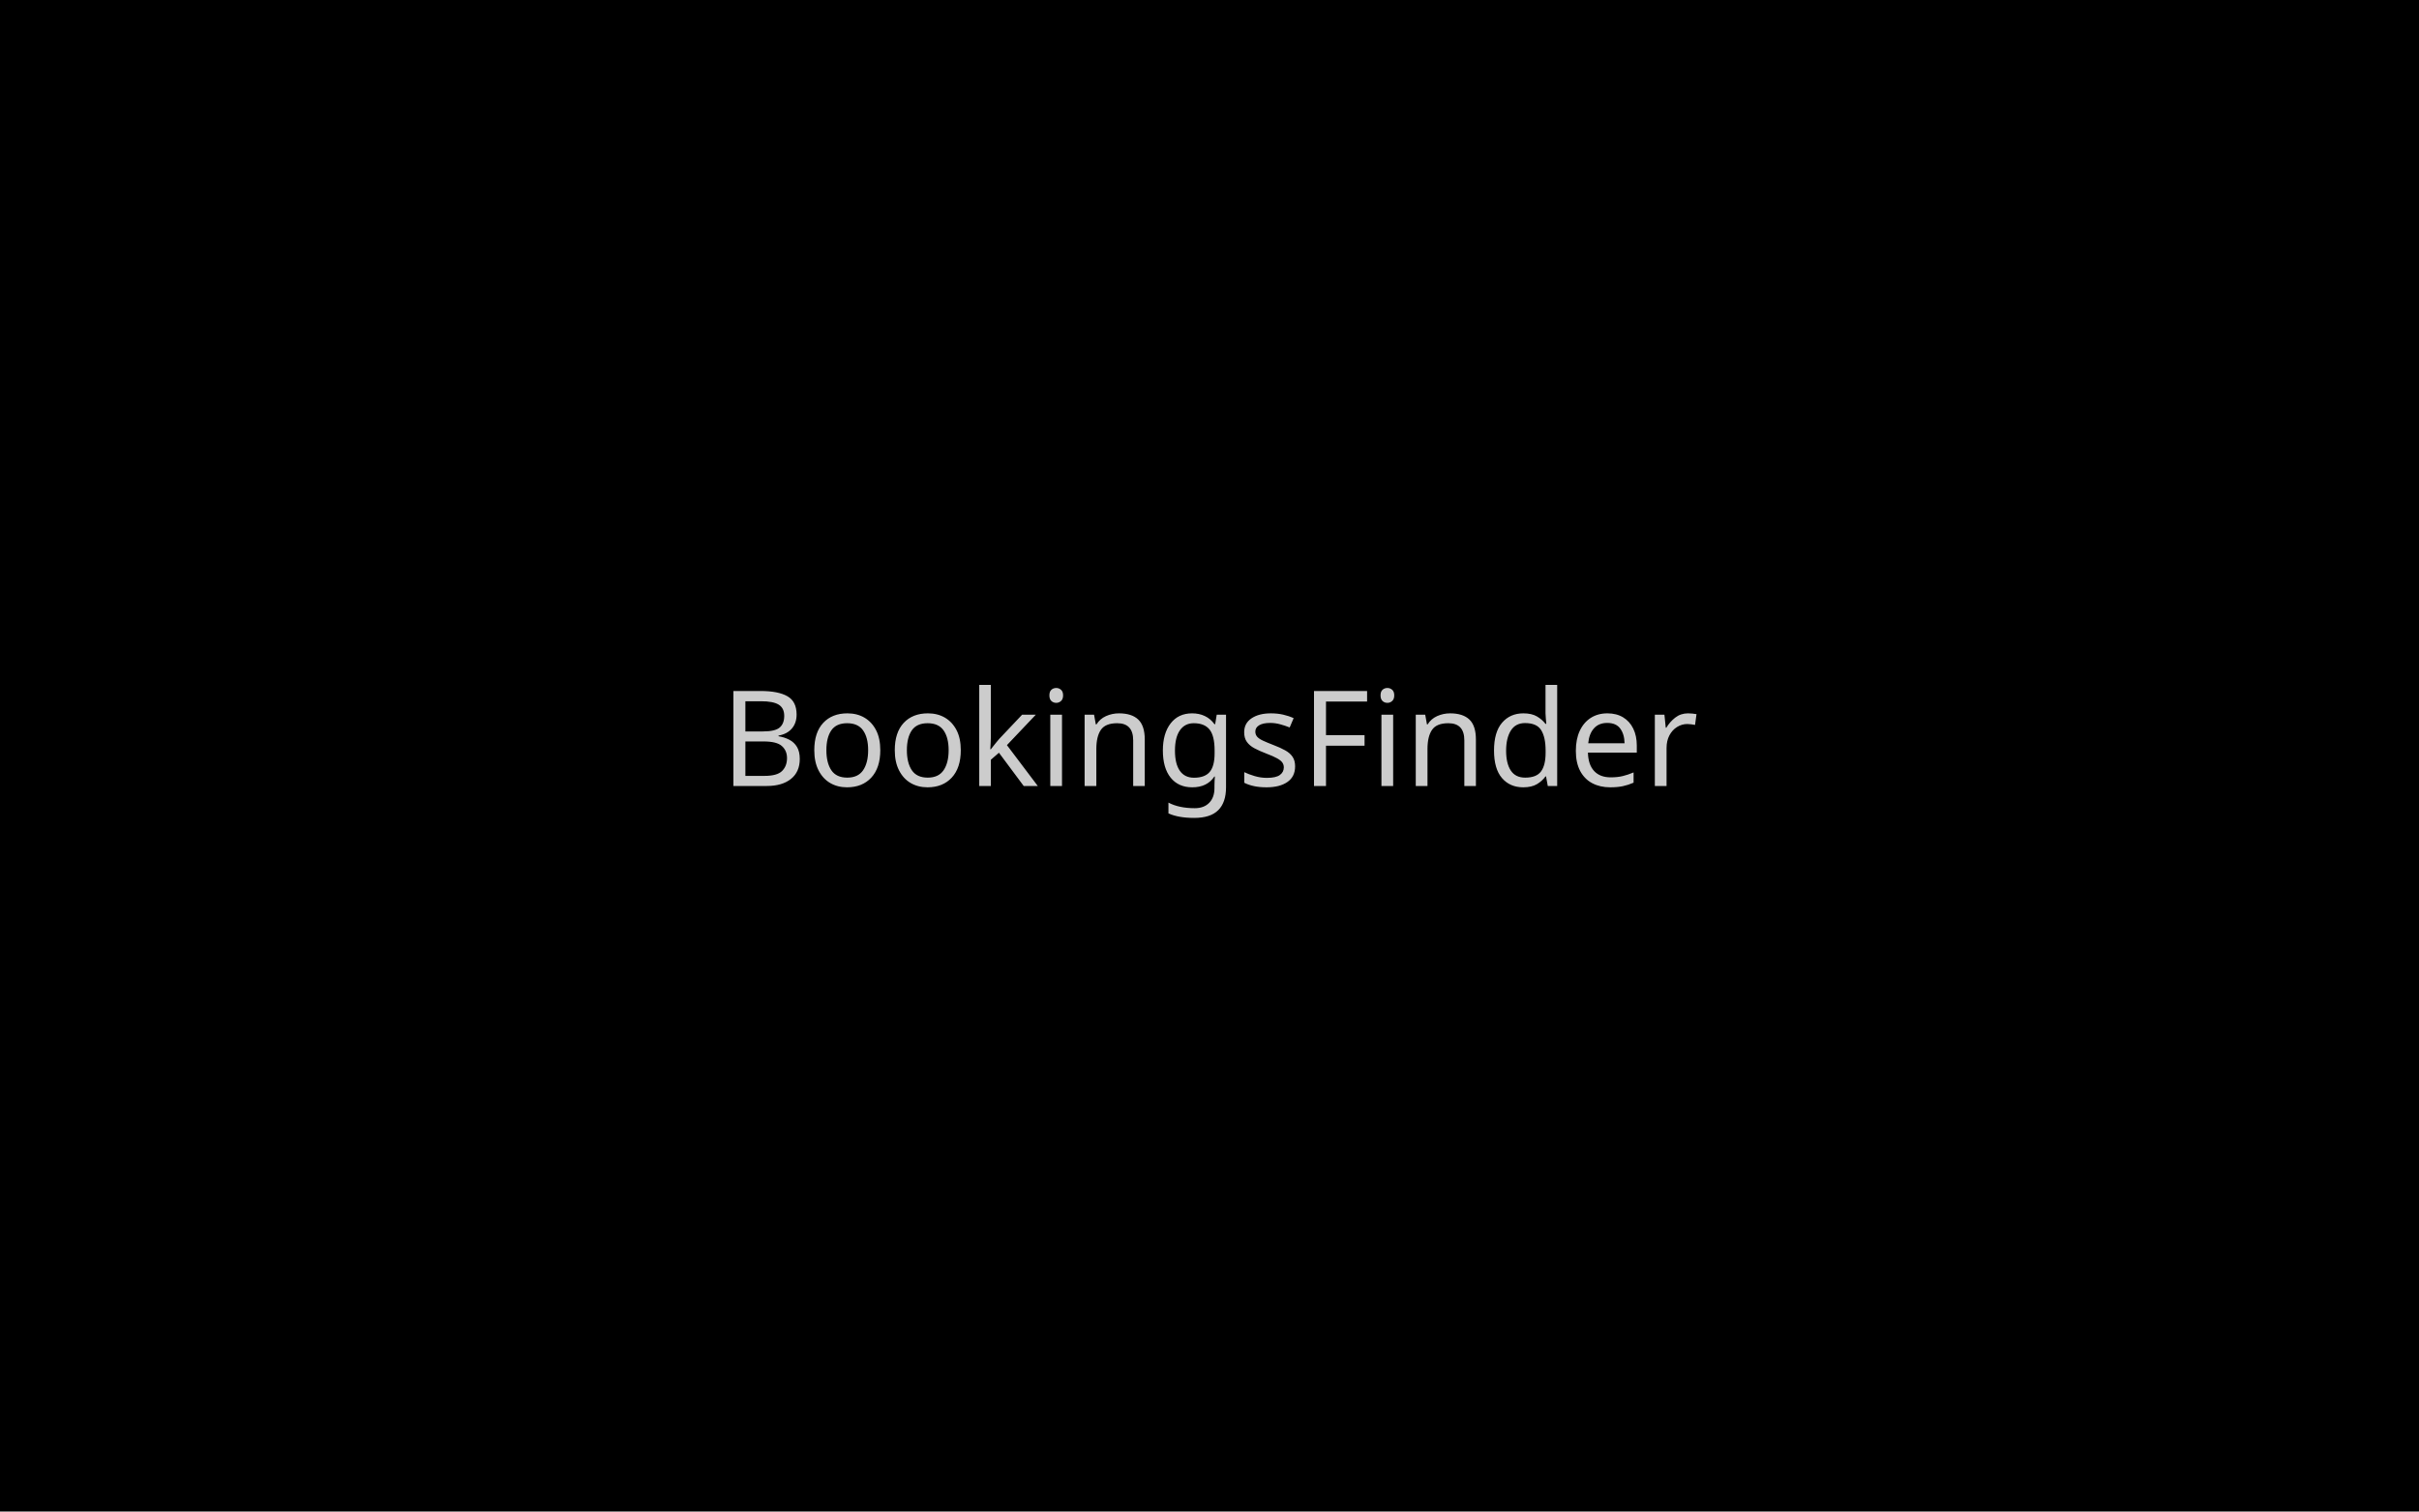
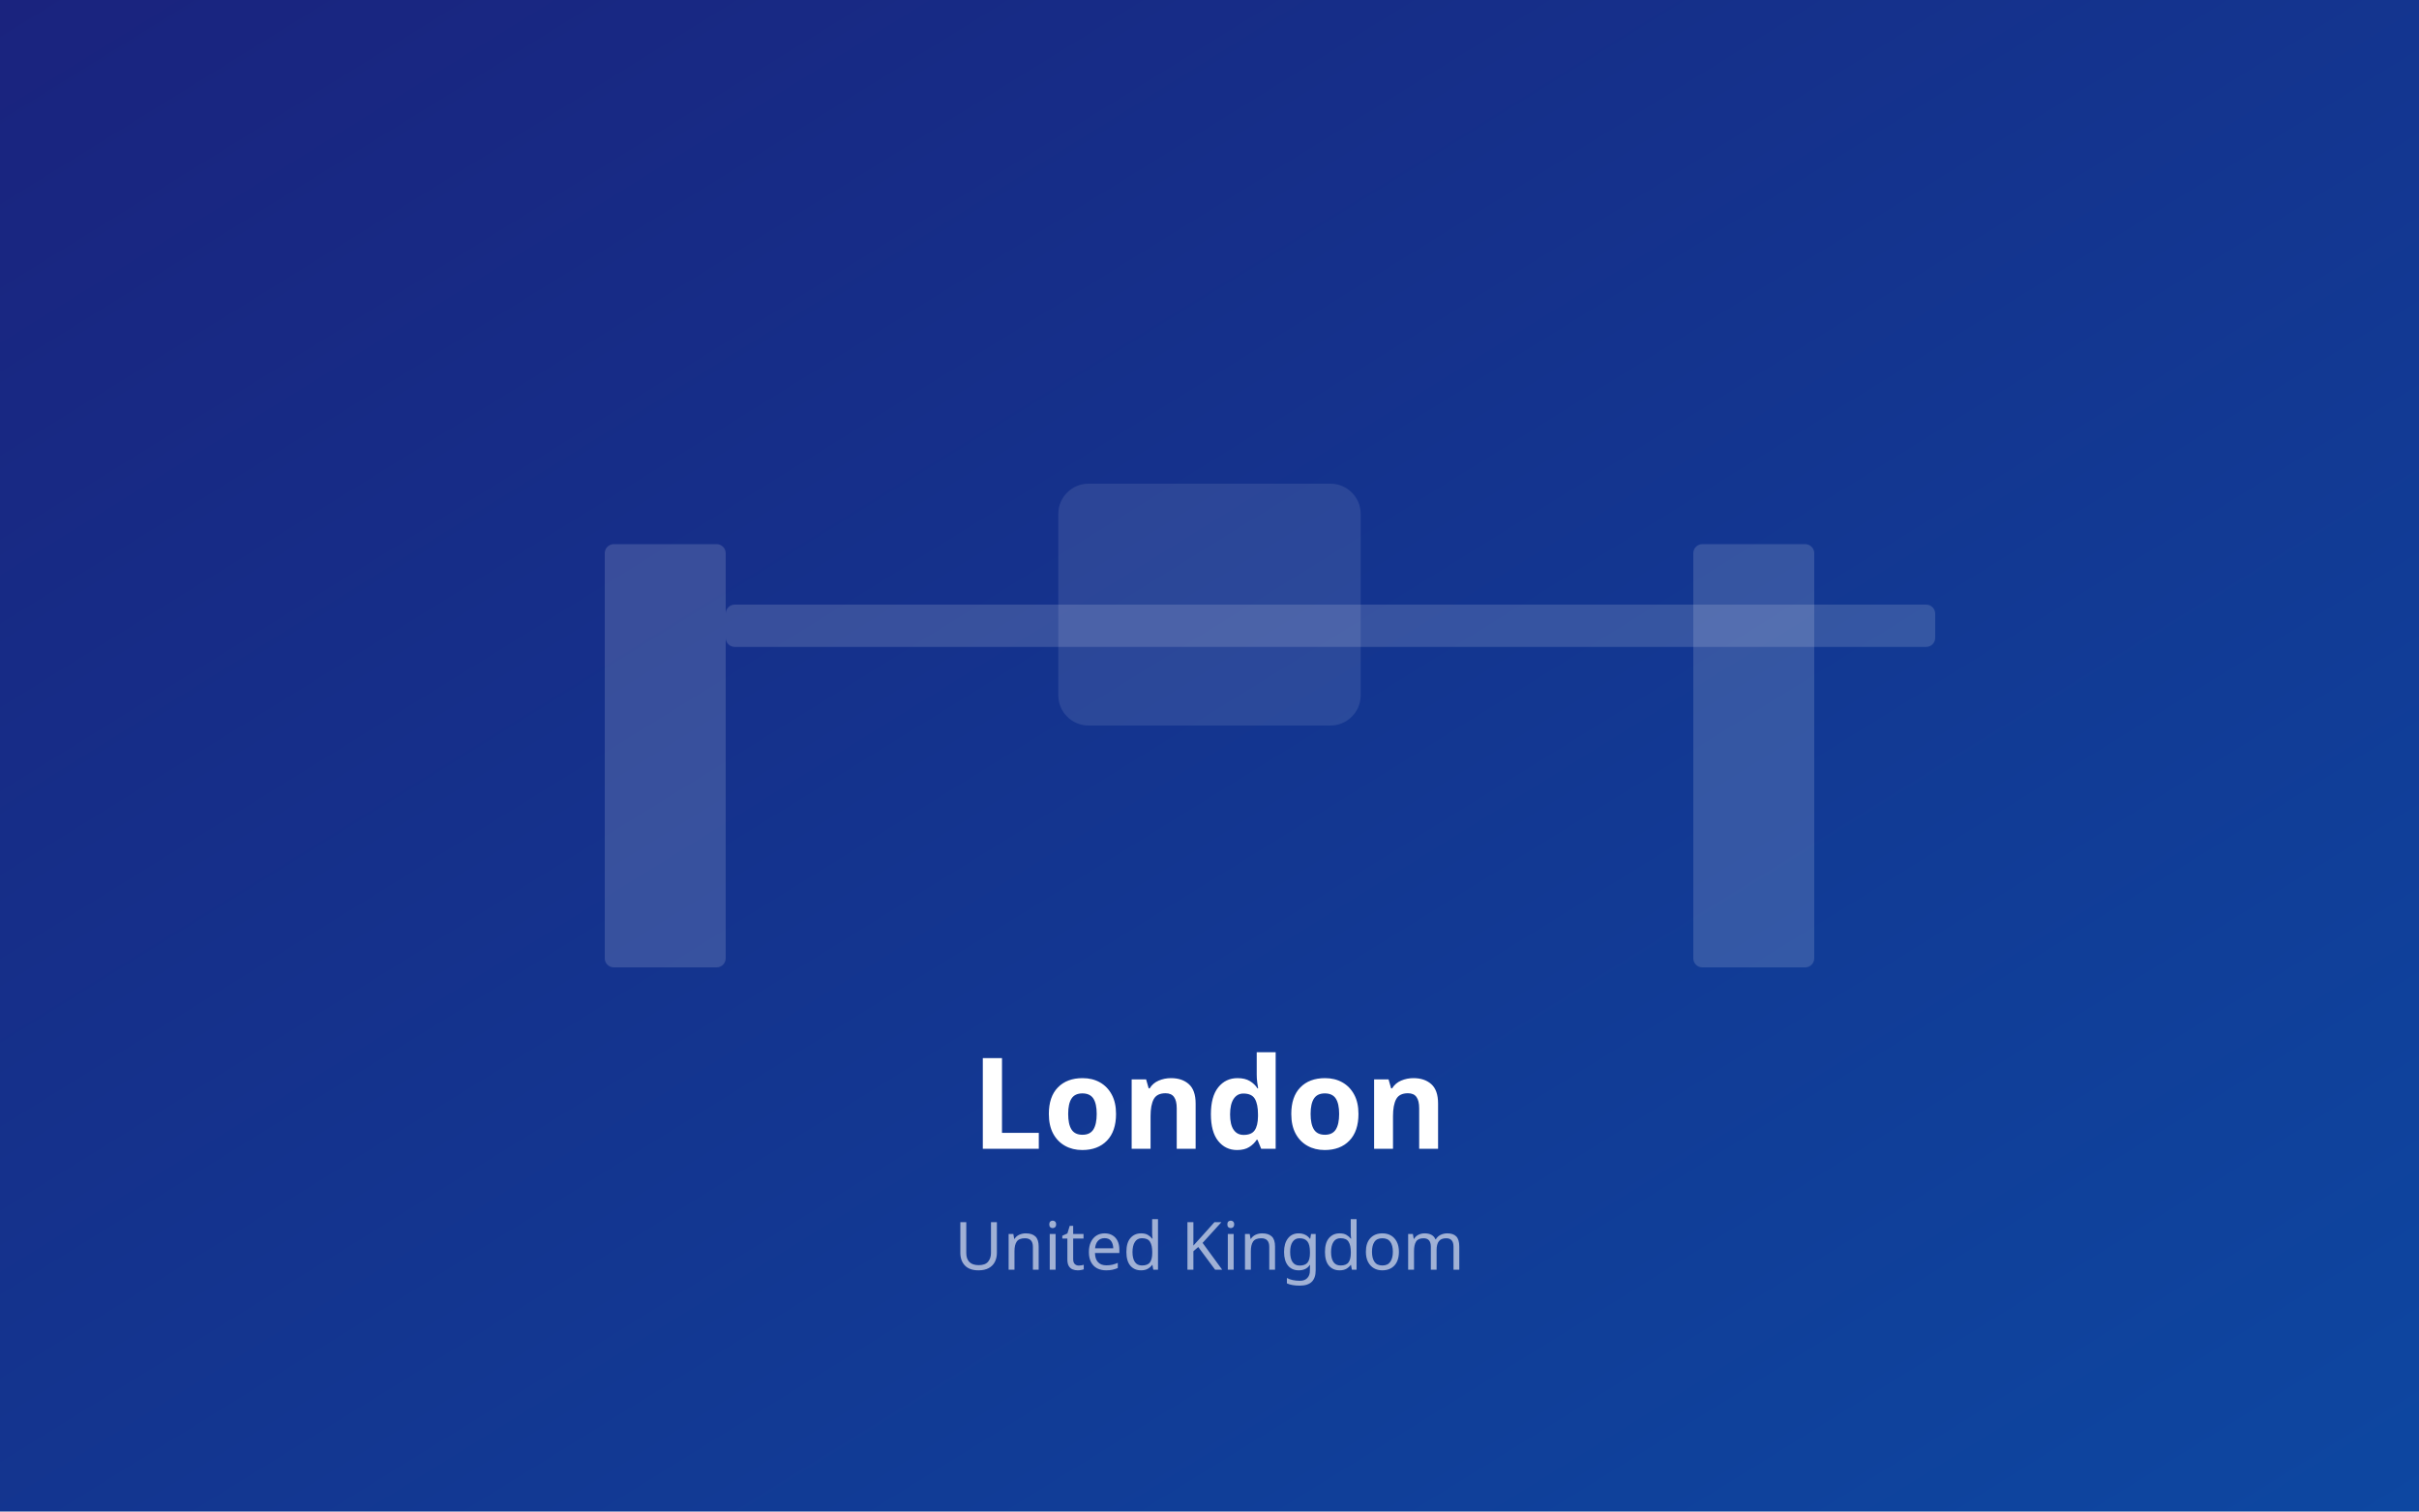
- <svg xmlns="http://www.w3.org/2000/svg" width="800" height="500">
-   <rect width="800" height="500" fill="%%23222333" />
-   <text x="400" y="260" text-anchor="middle" font-family="system-ui" font-size="44" fill="white" opacity="0.8">BookingsFinder</text>
+ <svg xmlns="http://www.w3.org/2000/svg" width="800" height="500" viewBox="0 0 800 500">
+   <defs>
+     <linearGradient id="bg" x1="0%" y1="0%" x2="100%" y2="100%">
+       <stop offset="0%" stop-color="#1a237e" />
+       <stop offset="100%" stop-color="#0d47a1" />
+     </linearGradient>
+   </defs>
+   <rect width="800" height="500" fill="url(#bg)" />
+   <rect x="200" y="180" width="40" height="140" rx="3" fill="#fff" opacity="0.15" />
+   <rect x="240" y="200" width="400" height="14" rx="3" fill="#fff" opacity="0.15" />
+   <rect x="560" y="180" width="40" height="140" rx="3" fill="#fff" opacity="0.15" />
+   <rect x="350" y="160" width="100" height="80" rx="10" fill="#fff" opacity="0.1" />
+   <text x="400" y="380" text-anchor="middle" font-family="system-ui,sans-serif" font-size="42" font-weight="700" fill="white">London</text>
+   <text x="400" y="420" text-anchor="middle" font-family="system-ui,sans-serif" font-size="22" fill="white" opacity="0.6">United Kingdom</text>
</svg>
